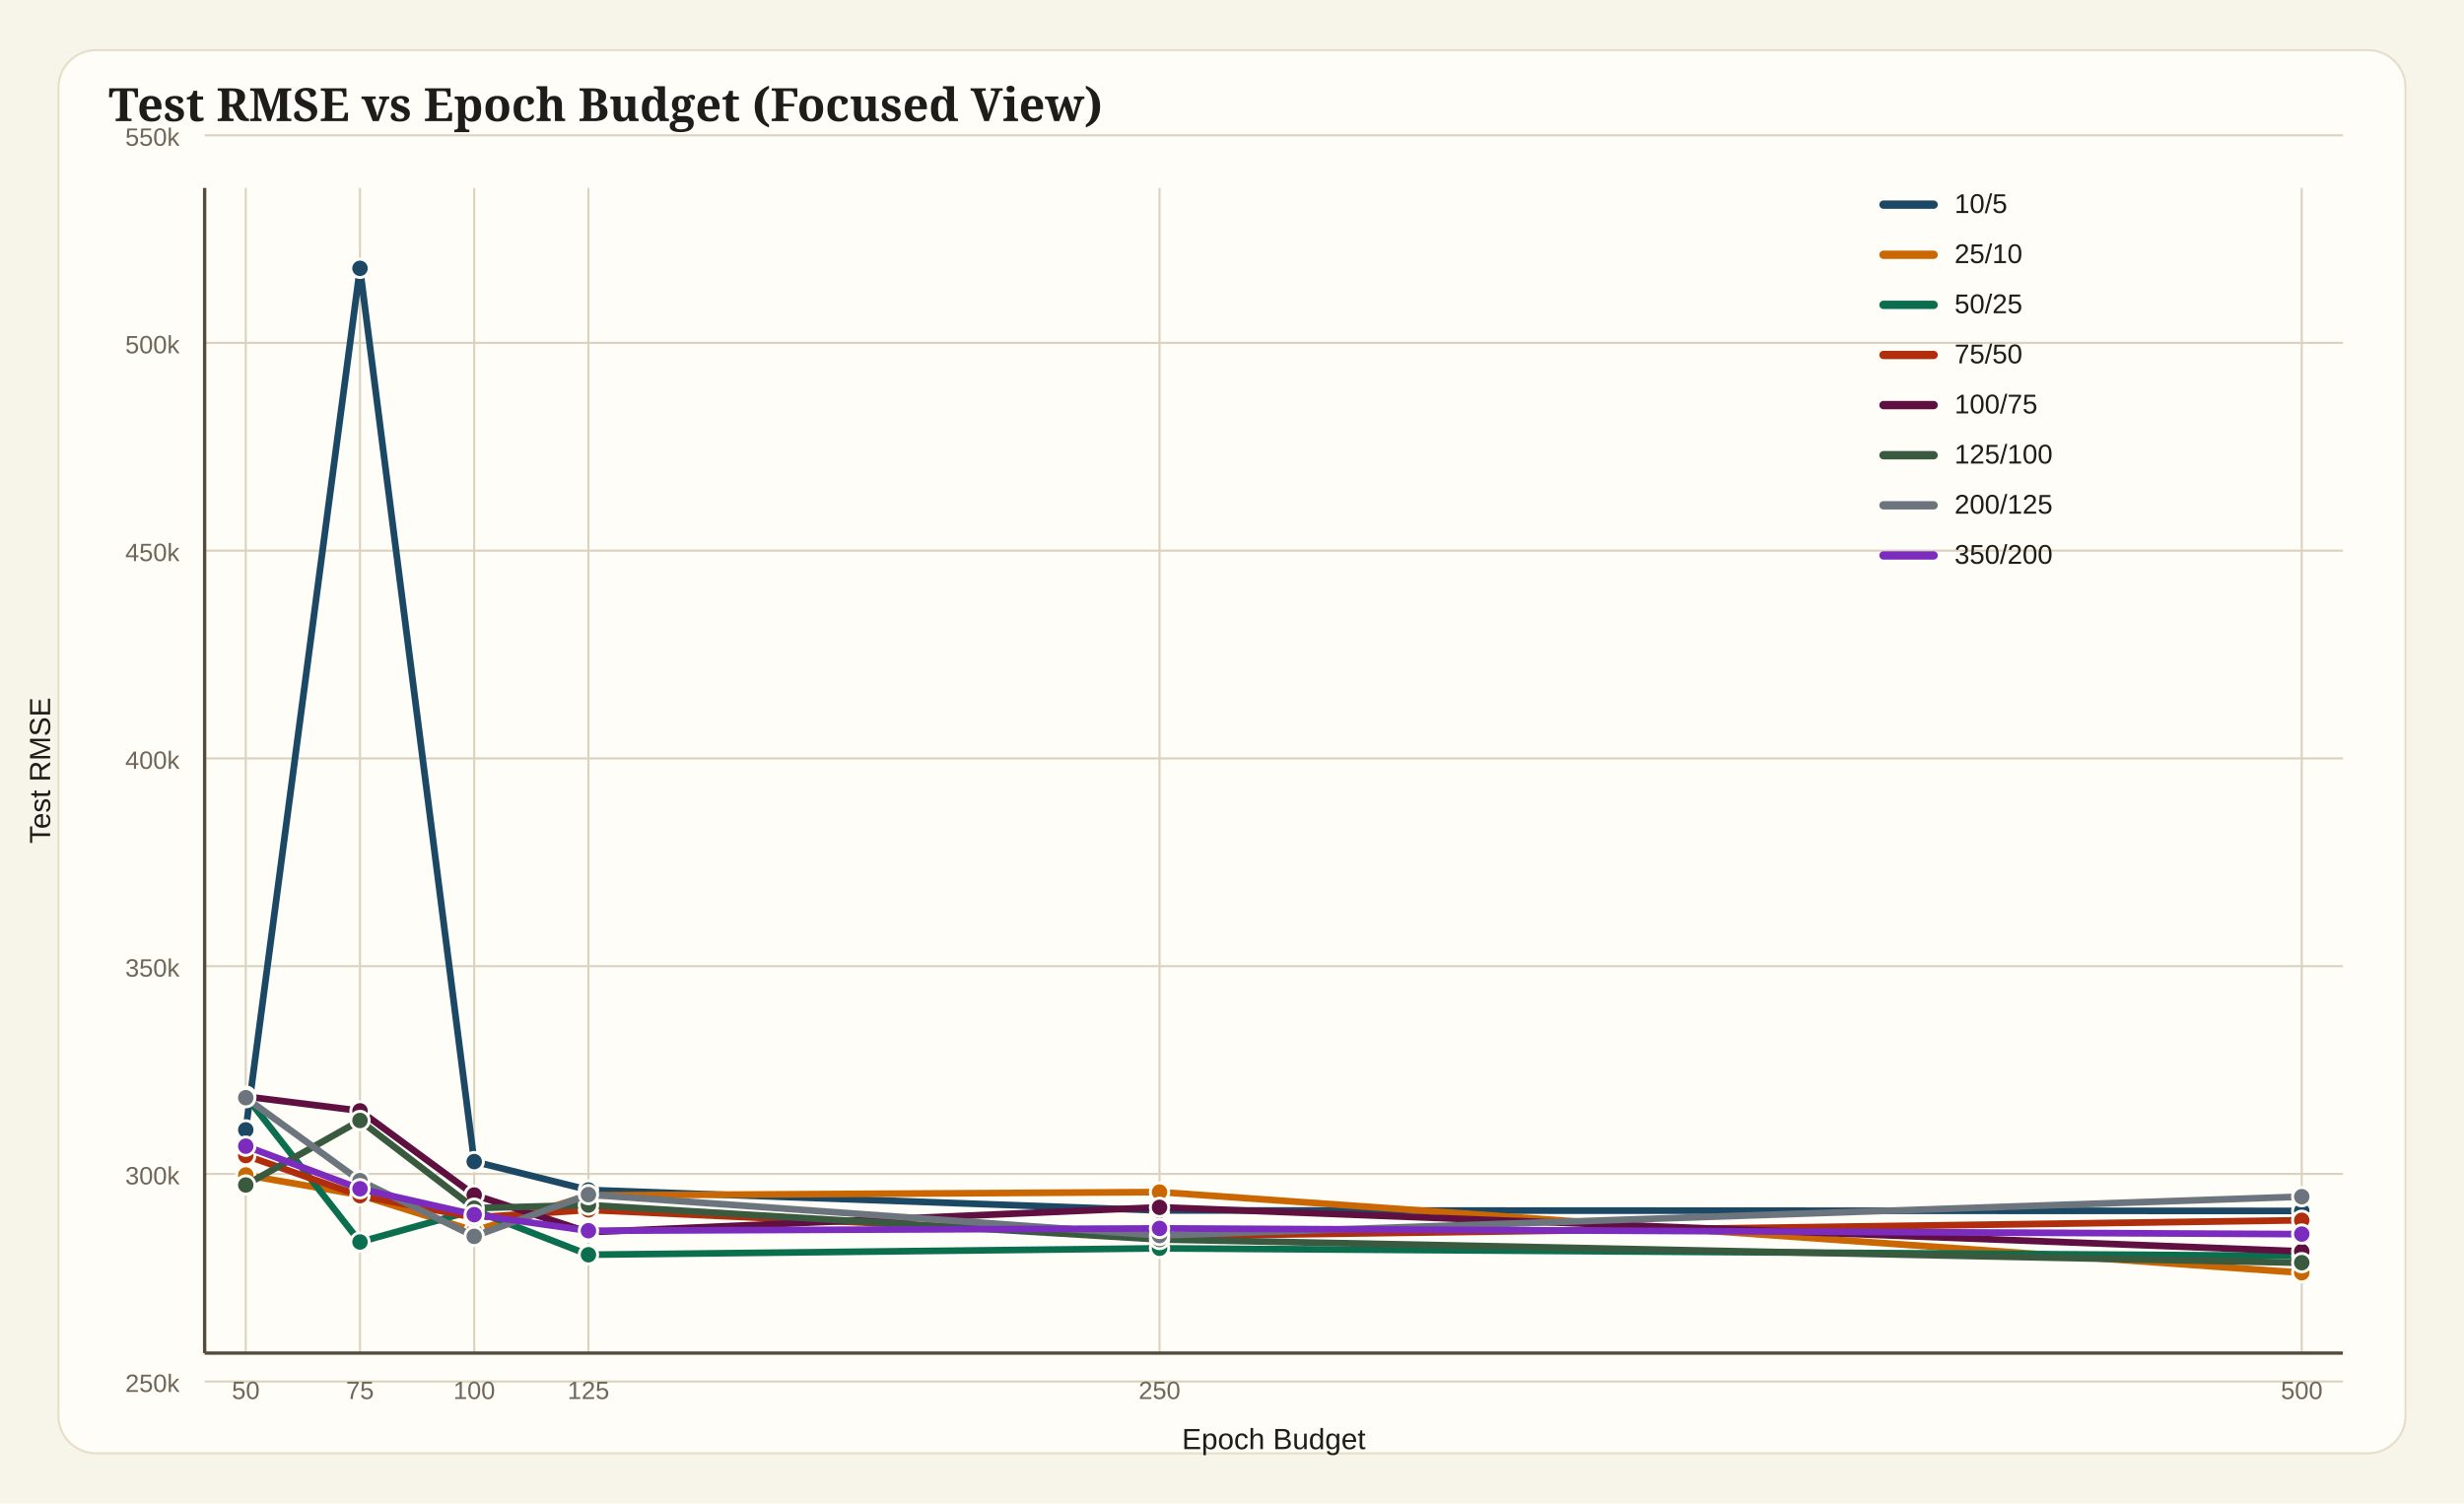
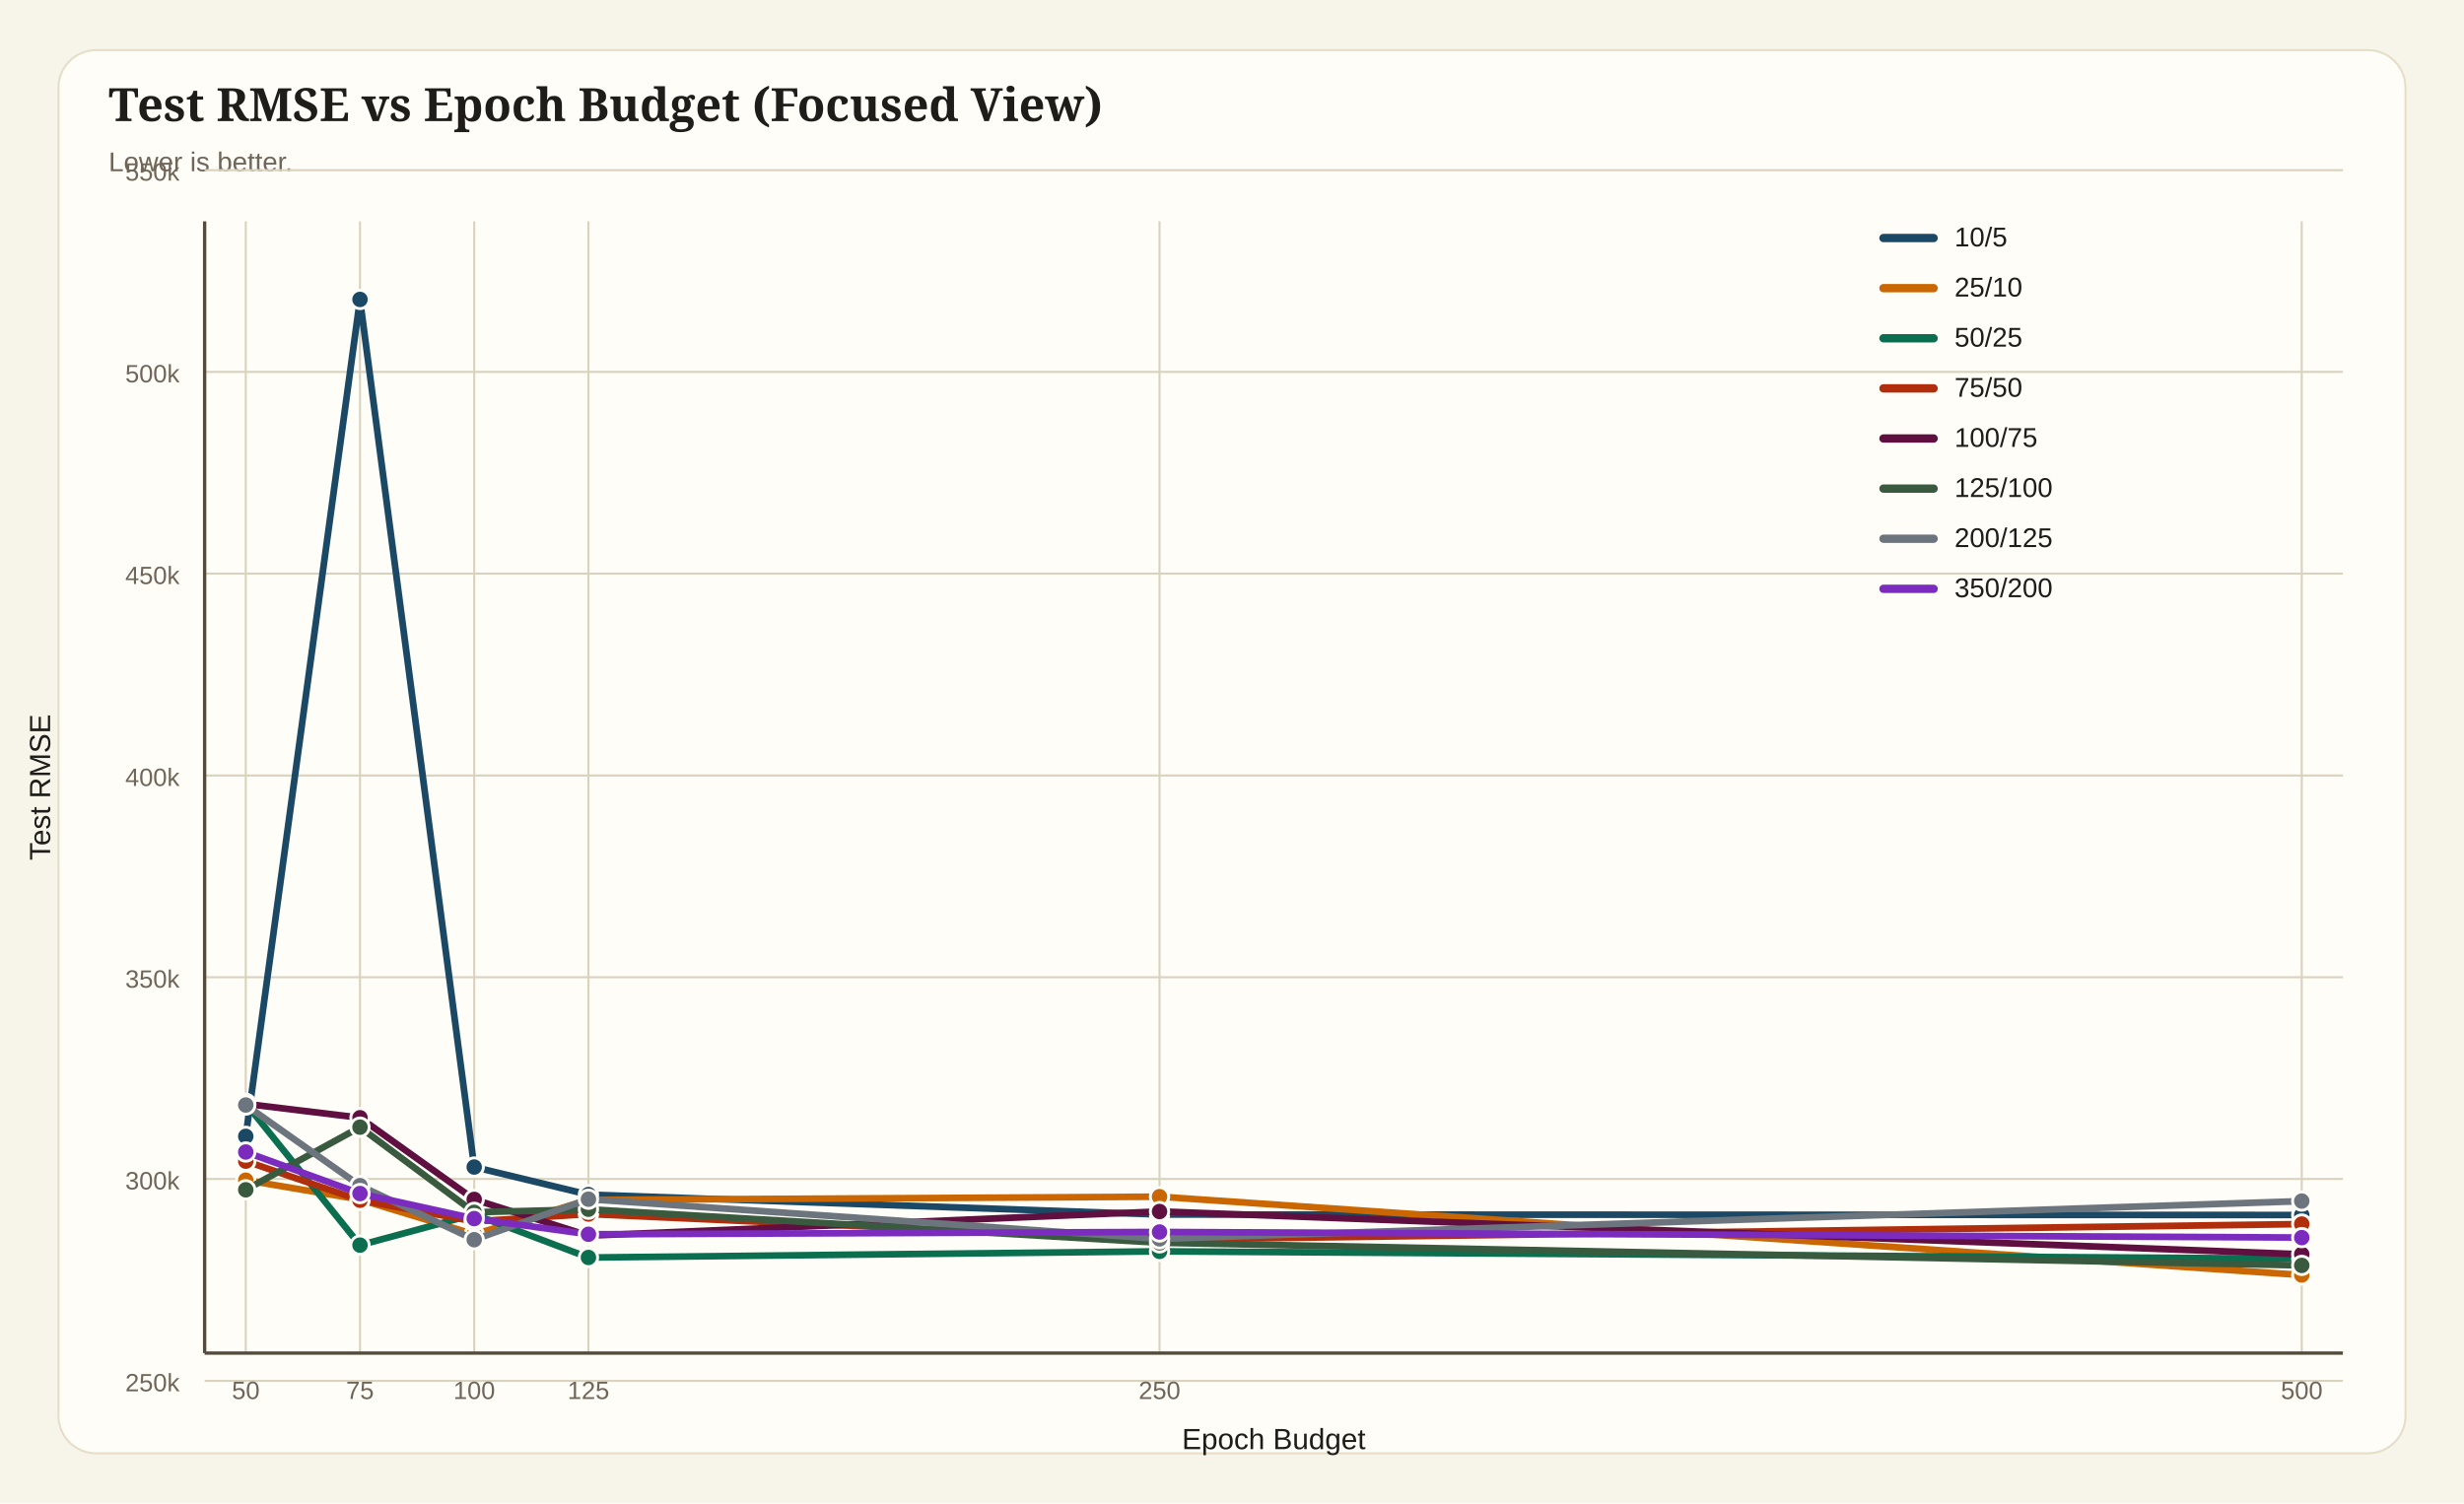
<svg xmlns="http://www.w3.org/2000/svg" width="1180" height="720" viewBox="0 0 1180 720" role="img" aria-label="Test RMSE vs Epoch Budget (Focused View)">
  <rect width="1180" height="720" fill="#f7f4ea" />
  <rect x="28.0" y="24.0" width="1124.0" height="672.0" rx="18" fill="#fffdf7" stroke="#e6dec9" />
  <text x="52.0" y="58.0" fill="#1f1d1a" font-size="22" font-weight="700" font-family="Georgia, serif">Test RMSE vs Epoch Budget (Focused View)</text>
-   <line x1="98.0" y1="661.6" x2="1122.0" y2="661.6" stroke="#d9d2bf" stroke-width="1" />
-   <text x="86.0" y="666.6" text-anchor="end" fill="#6f6659" font-size="12" font-family="Trebuchet MS, Arial, sans-serif">250k</text>
-   <line x1="98.0" y1="562.2" x2="1122.0" y2="562.2" stroke="#d9d2bf" stroke-width="1" />
-   <text x="86.0" y="567.2" text-anchor="end" fill="#6f6659" font-size="12" font-family="Trebuchet MS, Arial, sans-serif">300k</text>
-   <line x1="98.0" y1="462.7" x2="1122.0" y2="462.7" stroke="#d9d2bf" stroke-width="1" />
-   <text x="86.0" y="467.7" text-anchor="end" fill="#6f6659" font-size="12" font-family="Trebuchet MS, Arial, sans-serif">350k</text>
-   <line x1="98.0" y1="363.2" x2="1122.0" y2="363.2" stroke="#d9d2bf" stroke-width="1" />
-   <text x="86.0" y="368.2" text-anchor="end" fill="#6f6659" font-size="12" font-family="Trebuchet MS, Arial, sans-serif">400k</text>
-   <line x1="98.0" y1="263.7" x2="1122.0" y2="263.7" stroke="#d9d2bf" stroke-width="1" />
-   <text x="86.0" y="268.7" text-anchor="end" fill="#6f6659" font-size="12" font-family="Trebuchet MS, Arial, sans-serif">450k</text>
-   <line x1="98.0" y1="164.2" x2="1122.0" y2="164.2" stroke="#d9d2bf" stroke-width="1" />
-   <text x="86.0" y="169.2" text-anchor="end" fill="#6f6659" font-size="12" font-family="Trebuchet MS, Arial, sans-serif">500k</text>
-   <line x1="98.0" y1="64.8" x2="1122.0" y2="64.8" stroke="#d9d2bf" stroke-width="1" />
-   <text x="86.0" y="69.8" text-anchor="end" fill="#6f6659" font-size="12" font-family="Trebuchet MS, Arial, sans-serif">550k</text>
-   <line x1="117.7" y1="90.0" x2="117.7" y2="648.0" stroke="#d9d2bf" stroke-width="1" />
+   <text x="52.0" y="82.0" fill="#6f6659" font-size="13" font-family="Trebuchet MS, Arial, sans-serif">Lower is better.</text>
+   <line x1="98.0" y1="661.3" x2="1122.0" y2="661.3" stroke="#d9d2bf" stroke-width="1" />
+   <text x="86.0" y="666.3" text-anchor="end" fill="#6f6659" font-size="12" font-family="Trebuchet MS, Arial, sans-serif">250k</text>
+   <line x1="98.0" y1="564.6" x2="1122.0" y2="564.6" stroke="#d9d2bf" stroke-width="1" />
+   <text x="86.0" y="569.6" text-anchor="end" fill="#6f6659" font-size="12" font-family="Trebuchet MS, Arial, sans-serif">300k</text>
+   <line x1="98.0" y1="468.0" x2="1122.0" y2="468.0" stroke="#d9d2bf" stroke-width="1" />
+   <text x="86.0" y="473.0" text-anchor="end" fill="#6f6659" font-size="12" font-family="Trebuchet MS, Arial, sans-serif">350k</text>
+   <line x1="98.0" y1="371.4" x2="1122.0" y2="371.4" stroke="#d9d2bf" stroke-width="1" />
+   <text x="86.0" y="376.4" text-anchor="end" fill="#6f6659" font-size="12" font-family="Trebuchet MS, Arial, sans-serif">400k</text>
+   <line x1="98.0" y1="274.7" x2="1122.0" y2="274.7" stroke="#d9d2bf" stroke-width="1" />
+   <text x="86.0" y="279.7" text-anchor="end" fill="#6f6659" font-size="12" font-family="Trebuchet MS, Arial, sans-serif">450k</text>
+   <line x1="98.0" y1="178.1" x2="1122.0" y2="178.1" stroke="#d9d2bf" stroke-width="1" />
+   <text x="86.0" y="183.1" text-anchor="end" fill="#6f6659" font-size="12" font-family="Trebuchet MS, Arial, sans-serif">500k</text>
+   <line x1="98.0" y1="81.5" x2="1122.0" y2="81.5" stroke="#d9d2bf" stroke-width="1" />
+   <text x="86.0" y="86.5" text-anchor="end" fill="#6f6659" font-size="12" font-family="Trebuchet MS, Arial, sans-serif">550k</text>
+   <line x1="117.7" y1="106.0" x2="117.7" y2="648.0" stroke="#d9d2bf" stroke-width="1" />
  <text x="117.7" y="670.0" text-anchor="middle" fill="#6f6659" font-size="12" font-family="Trebuchet MS, Arial, sans-serif">50</text>
-   <line x1="172.4" y1="90.0" x2="172.4" y2="648.0" stroke="#d9d2bf" stroke-width="1" />
+   <line x1="172.4" y1="106.0" x2="172.4" y2="648.0" stroke="#d9d2bf" stroke-width="1" />
  <text x="172.4" y="670.0" text-anchor="middle" fill="#6f6659" font-size="12" font-family="Trebuchet MS, Arial, sans-serif">75</text>
-   <line x1="227.1" y1="90.0" x2="227.1" y2="648.0" stroke="#d9d2bf" stroke-width="1" />
+   <line x1="227.1" y1="106.0" x2="227.1" y2="648.0" stroke="#d9d2bf" stroke-width="1" />
  <text x="227.1" y="670.0" text-anchor="middle" fill="#6f6659" font-size="12" font-family="Trebuchet MS, Arial, sans-serif">100</text>
-   <line x1="281.8" y1="90.0" x2="281.8" y2="648.0" stroke="#d9d2bf" stroke-width="1" />
+   <line x1="281.8" y1="106.0" x2="281.8" y2="648.0" stroke="#d9d2bf" stroke-width="1" />
  <text x="281.8" y="670.0" text-anchor="middle" fill="#6f6659" font-size="12" font-family="Trebuchet MS, Arial, sans-serif">125</text>
-   <line x1="555.3" y1="90.0" x2="555.3" y2="648.0" stroke="#d9d2bf" stroke-width="1" />
+   <line x1="555.3" y1="106.0" x2="555.3" y2="648.0" stroke="#d9d2bf" stroke-width="1" />
  <text x="555.3" y="670.0" text-anchor="middle" fill="#6f6659" font-size="12" font-family="Trebuchet MS, Arial, sans-serif">250</text>
-   <line x1="1102.3" y1="90.0" x2="1102.3" y2="648.0" stroke="#d9d2bf" stroke-width="1" />
+   <line x1="1102.3" y1="106.0" x2="1102.3" y2="648.0" stroke="#d9d2bf" stroke-width="1" />
  <text x="1102.3" y="670.0" text-anchor="middle" fill="#6f6659" font-size="12" font-family="Trebuchet MS, Arial, sans-serif">500</text>
  <line x1="98.0" y1="648.0" x2="1122.0" y2="648.0" stroke="#544b3d" stroke-width="1.6" />
-   <line x1="98.0" y1="90.0" x2="98.0" y2="648.0" stroke="#544b3d" stroke-width="1.6" />
-   <path d="M 117.69 541.12 L 172.39 128.48 L 227.09 556.27 L 281.79 569.88 L 555.30 579.68 L 1102.31 579.92" fill="none" stroke="#1b4965" stroke-width="3.2" stroke-linecap="round" stroke-linejoin="round" />
-   <circle cx="117.7" cy="541.1" r="4.4" fill="#1b4965" stroke="#fffdf7" stroke-width="1.4" />
-   <circle cx="172.4" cy="128.5" r="4.4" fill="#1b4965" stroke="#fffdf7" stroke-width="1.4" />
-   <circle cx="227.1" cy="556.3" r="4.4" fill="#1b4965" stroke="#fffdf7" stroke-width="1.4" />
-   <circle cx="281.8" cy="569.9" r="4.4" fill="#1b4965" stroke="#fffdf7" stroke-width="1.4" />
-   <circle cx="555.3" cy="579.7" r="4.4" fill="#1b4965" stroke="#fffdf7" stroke-width="1.4" />
-   <circle cx="1102.3" cy="579.9" r="4.4" fill="#1b4965" stroke="#fffdf7" stroke-width="1.4" />
-   <path d="M 117.69 562.74 L 172.39 572.30 L 227.09 589.45 L 281.79 572.49 L 555.30 570.89 L 1102.31 609.52" fill="none" stroke="#ca6702" stroke-width="3.2" stroke-linecap="round" stroke-linejoin="round" />
-   <circle cx="117.7" cy="562.7" r="4.4" fill="#ca6702" stroke="#fffdf7" stroke-width="1.4" />
-   <circle cx="172.4" cy="572.3" r="4.4" fill="#ca6702" stroke="#fffdf7" stroke-width="1.4" />
-   <circle cx="227.1" cy="589.4" r="4.4" fill="#ca6702" stroke="#fffdf7" stroke-width="1.4" />
-   <circle cx="281.8" cy="572.5" r="4.4" fill="#ca6702" stroke="#fffdf7" stroke-width="1.4" />
-   <circle cx="555.3" cy="570.9" r="4.4" fill="#ca6702" stroke="#fffdf7" stroke-width="1.4" />
-   <circle cx="1102.3" cy="609.5" r="4.4" fill="#ca6702" stroke="#fffdf7" stroke-width="1.4" />
-   <path d="M 117.69 524.88 L 172.39 594.78 L 227.09 579.59 L 281.79 600.89 L 555.30 597.84 L 1102.31 601.45" fill="none" stroke="#0b6e4f" stroke-width="3.2" stroke-linecap="round" stroke-linejoin="round" />
-   <circle cx="117.7" cy="524.9" r="4.4" fill="#0b6e4f" stroke="#fffdf7" stroke-width="1.4" />
-   <circle cx="172.4" cy="594.8" r="4.4" fill="#0b6e4f" stroke="#fffdf7" stroke-width="1.4" />
-   <circle cx="227.1" cy="579.6" r="4.4" fill="#0b6e4f" stroke="#fffdf7" stroke-width="1.4" />
-   <circle cx="281.8" cy="600.9" r="4.4" fill="#0b6e4f" stroke="#fffdf7" stroke-width="1.4" />
-   <circle cx="555.3" cy="597.8" r="4.4" fill="#0b6e4f" stroke="#fffdf7" stroke-width="1.4" />
-   <circle cx="1102.3" cy="601.4" r="4.4" fill="#0b6e4f" stroke="#fffdf7" stroke-width="1.4" />
-   <path d="M 117.69 553.36 L 172.39 572.62 L 227.09 583.06 L 281.79 579.44 L 555.30 592.02 L 1102.31 584.39" fill="none" stroke="#b02e0c" stroke-width="3.2" stroke-linecap="round" stroke-linejoin="round" />
-   <circle cx="117.7" cy="553.4" r="4.4" fill="#b02e0c" stroke="#fffdf7" stroke-width="1.4" />
-   <circle cx="172.4" cy="572.6" r="4.4" fill="#b02e0c" stroke="#fffdf7" stroke-width="1.4" />
-   <circle cx="227.1" cy="583.1" r="4.4" fill="#b02e0c" stroke="#fffdf7" stroke-width="1.4" />
-   <circle cx="281.8" cy="579.4" r="4.4" fill="#b02e0c" stroke="#fffdf7" stroke-width="1.4" />
-   <circle cx="555.3" cy="592.0" r="4.4" fill="#b02e0c" stroke="#fffdf7" stroke-width="1.4" />
-   <circle cx="1102.3" cy="584.4" r="4.4" fill="#b02e0c" stroke="#fffdf7" stroke-width="1.4" />
-   <path d="M 117.69 525.12 L 172.39 531.96 L 227.09 572.25 L 281.79 590.10 L 555.30 578.17 L 1102.31 599.28" fill="none" stroke="#5f0f40" stroke-width="3.2" stroke-linecap="round" stroke-linejoin="round" />
-   <circle cx="117.7" cy="525.1" r="4.4" fill="#5f0f40" stroke="#fffdf7" stroke-width="1.4" />
-   <circle cx="172.4" cy="532.0" r="4.4" fill="#5f0f40" stroke="#fffdf7" stroke-width="1.4" />
-   <circle cx="227.1" cy="572.3" r="4.4" fill="#5f0f40" stroke="#fffdf7" stroke-width="1.4" />
-   <circle cx="281.8" cy="590.1" r="4.4" fill="#5f0f40" stroke="#fffdf7" stroke-width="1.4" />
-   <circle cx="555.3" cy="578.2" r="4.4" fill="#5f0f40" stroke="#fffdf7" stroke-width="1.4" />
-   <circle cx="1102.3" cy="599.3" r="4.4" fill="#5f0f40" stroke="#fffdf7" stroke-width="1.4" />
-   <path d="M 117.69 567.46 L 172.39 536.62 L 227.09 578.57 L 281.79 577.12 L 555.30 593.59 L 1102.31 604.75" fill="none" stroke="#3a5a40" stroke-width="3.2" stroke-linecap="round" stroke-linejoin="round" />
-   <circle cx="117.7" cy="567.5" r="4.4" fill="#3a5a40" stroke="#fffdf7" stroke-width="1.4" />
-   <circle cx="172.4" cy="536.6" r="4.4" fill="#3a5a40" stroke="#fffdf7" stroke-width="1.4" />
-   <circle cx="227.1" cy="578.6" r="4.4" fill="#3a5a40" stroke="#fffdf7" stroke-width="1.4" />
-   <circle cx="281.8" cy="577.1" r="4.4" fill="#3a5a40" stroke="#fffdf7" stroke-width="1.4" />
-   <circle cx="555.3" cy="593.6" r="4.4" fill="#3a5a40" stroke="#fffdf7" stroke-width="1.4" />
-   <circle cx="1102.3" cy="604.7" r="4.4" fill="#3a5a40" stroke="#fffdf7" stroke-width="1.4" />
-   <path d="M 117.69 525.72 L 172.39 565.44 L 227.09 592.08 L 281.79 572.11 L 555.30 591.67 L 1102.31 573.09" fill="none" stroke="#6c757d" stroke-width="3.2" stroke-linecap="round" stroke-linejoin="round" />
-   <circle cx="117.7" cy="525.7" r="4.4" fill="#6c757d" stroke="#fffdf7" stroke-width="1.4" />
-   <circle cx="172.4" cy="565.4" r="4.4" fill="#6c757d" stroke="#fffdf7" stroke-width="1.4" />
-   <circle cx="227.1" cy="592.1" r="4.4" fill="#6c757d" stroke="#fffdf7" stroke-width="1.4" />
-   <circle cx="281.8" cy="572.1" r="4.4" fill="#6c757d" stroke="#fffdf7" stroke-width="1.4" />
-   <circle cx="555.3" cy="591.7" r="4.4" fill="#6c757d" stroke="#fffdf7" stroke-width="1.4" />
-   <circle cx="1102.3" cy="573.1" r="4.4" fill="#6c757d" stroke="#fffdf7" stroke-width="1.4" />
-   <path d="M 117.69 548.88 L 172.39 569.33 L 227.09 581.69 L 281.79 589.42 L 555.30 588.29 L 1102.31 591.03" fill="none" stroke="#7b2cbf" stroke-width="3.2" stroke-linecap="round" stroke-linejoin="round" />
-   <circle cx="117.7" cy="548.9" r="4.4" fill="#7b2cbf" stroke="#fffdf7" stroke-width="1.4" />
-   <circle cx="172.4" cy="569.3" r="4.4" fill="#7b2cbf" stroke="#fffdf7" stroke-width="1.4" />
-   <circle cx="227.1" cy="581.7" r="4.4" fill="#7b2cbf" stroke="#fffdf7" stroke-width="1.4" />
-   <circle cx="281.8" cy="589.4" r="4.4" fill="#7b2cbf" stroke="#fffdf7" stroke-width="1.4" />
-   <circle cx="555.3" cy="588.3" r="4.4" fill="#7b2cbf" stroke="#fffdf7" stroke-width="1.4" />
-   <circle cx="1102.3" cy="591.0" r="4.4" fill="#7b2cbf" stroke="#fffdf7" stroke-width="1.4" />
-   <line x1="902.0" y1="98.0" x2="926.0" y2="98.0" stroke="#1b4965" stroke-width="4" stroke-linecap="round" />
-   <text x="936.0" y="102.0" fill="#1f1d1a" font-size="13" font-family="Trebuchet MS, Arial, sans-serif">10/5</text>
-   <line x1="902.0" y1="122.0" x2="926.0" y2="122.0" stroke="#ca6702" stroke-width="4" stroke-linecap="round" />
-   <text x="936.0" y="126.0" fill="#1f1d1a" font-size="13" font-family="Trebuchet MS, Arial, sans-serif">25/10</text>
-   <line x1="902.0" y1="146.0" x2="926.0" y2="146.0" stroke="#0b6e4f" stroke-width="4" stroke-linecap="round" />
-   <text x="936.0" y="150.0" fill="#1f1d1a" font-size="13" font-family="Trebuchet MS, Arial, sans-serif">50/25</text>
-   <line x1="902.0" y1="170.0" x2="926.0" y2="170.0" stroke="#b02e0c" stroke-width="4" stroke-linecap="round" />
-   <text x="936.0" y="174.0" fill="#1f1d1a" font-size="13" font-family="Trebuchet MS, Arial, sans-serif">75/50</text>
-   <line x1="902.0" y1="194.0" x2="926.0" y2="194.0" stroke="#5f0f40" stroke-width="4" stroke-linecap="round" />
-   <text x="936.0" y="198.0" fill="#1f1d1a" font-size="13" font-family="Trebuchet MS, Arial, sans-serif">100/75</text>
-   <line x1="902.0" y1="218.0" x2="926.0" y2="218.0" stroke="#3a5a40" stroke-width="4" stroke-linecap="round" />
-   <text x="936.0" y="222.0" fill="#1f1d1a" font-size="13" font-family="Trebuchet MS, Arial, sans-serif">125/100</text>
-   <line x1="902.0" y1="242.0" x2="926.0" y2="242.0" stroke="#6c757d" stroke-width="4" stroke-linecap="round" />
-   <text x="936.0" y="246.0" fill="#1f1d1a" font-size="13" font-family="Trebuchet MS, Arial, sans-serif">200/125</text>
-   <line x1="902.0" y1="266.0" x2="926.0" y2="266.0" stroke="#7b2cbf" stroke-width="4" stroke-linecap="round" />
-   <text x="936.0" y="270.0" fill="#1f1d1a" font-size="13" font-family="Trebuchet MS, Arial, sans-serif">350/200</text>
+   <line x1="98.0" y1="106.0" x2="98.0" y2="648.0" stroke="#544b3d" stroke-width="1.6" />
+   <path d="M 117.69 544.19 L 172.39 143.38 L 227.09 558.90 L 281.79 572.12 L 555.30 581.64 L 1102.31 581.87" fill="none" stroke="#1b4965" stroke-width="3.2" stroke-linecap="round" stroke-linejoin="round" />
+   <circle cx="117.7" cy="544.2" r="4.4" fill="#1b4965" stroke="#fffdf7" stroke-width="1.4" />
+   <circle cx="172.4" cy="143.4" r="4.4" fill="#1b4965" stroke="#fffdf7" stroke-width="1.4" />
+   <circle cx="227.1" cy="558.9" r="4.4" fill="#1b4965" stroke="#fffdf7" stroke-width="1.4" />
+   <circle cx="281.8" cy="572.1" r="4.4" fill="#1b4965" stroke="#fffdf7" stroke-width="1.4" />
+   <circle cx="555.3" cy="581.6" r="4.4" fill="#1b4965" stroke="#fffdf7" stroke-width="1.4" />
+   <circle cx="1102.3" cy="581.9" r="4.4" fill="#1b4965" stroke="#fffdf7" stroke-width="1.4" />
+   <path d="M 117.69 565.18 L 172.39 574.47 L 227.09 591.13 L 281.79 574.65 L 555.30 573.10 L 1102.31 610.62" fill="none" stroke="#ca6702" stroke-width="3.2" stroke-linecap="round" stroke-linejoin="round" />
+   <circle cx="117.7" cy="565.2" r="4.4" fill="#ca6702" stroke="#fffdf7" stroke-width="1.4" />
+   <circle cx="172.4" cy="574.5" r="4.4" fill="#ca6702" stroke="#fffdf7" stroke-width="1.4" />
+   <circle cx="227.1" cy="591.1" r="4.4" fill="#ca6702" stroke="#fffdf7" stroke-width="1.4" />
+   <circle cx="281.8" cy="574.7" r="4.4" fill="#ca6702" stroke="#fffdf7" stroke-width="1.4" />
+   <circle cx="555.3" cy="573.1" r="4.4" fill="#ca6702" stroke="#fffdf7" stroke-width="1.4" />
+   <circle cx="1102.3" cy="610.6" r="4.4" fill="#ca6702" stroke="#fffdf7" stroke-width="1.4" />
+   <path d="M 117.69 528.41 L 172.39 596.31 L 227.09 581.55 L 281.79 602.24 L 555.30 599.28 L 1102.31 602.78" fill="none" stroke="#0b6e4f" stroke-width="3.2" stroke-linecap="round" stroke-linejoin="round" />
+   <circle cx="117.7" cy="528.4" r="4.4" fill="#0b6e4f" stroke="#fffdf7" stroke-width="1.4" />
+   <circle cx="172.4" cy="596.3" r="4.4" fill="#0b6e4f" stroke="#fffdf7" stroke-width="1.4" />
+   <circle cx="227.1" cy="581.5" r="4.4" fill="#0b6e4f" stroke="#fffdf7" stroke-width="1.4" />
+   <circle cx="281.8" cy="602.2" r="4.4" fill="#0b6e4f" stroke="#fffdf7" stroke-width="1.4" />
+   <circle cx="555.3" cy="599.3" r="4.4" fill="#0b6e4f" stroke="#fffdf7" stroke-width="1.4" />
+   <circle cx="1102.3" cy="602.8" r="4.4" fill="#0b6e4f" stroke="#fffdf7" stroke-width="1.4" />
+   <path d="M 117.69 556.07 L 172.39 574.78 L 227.09 584.93 L 281.79 581.41 L 555.30 593.63 L 1102.31 586.22" fill="none" stroke="#b02e0c" stroke-width="3.2" stroke-linecap="round" stroke-linejoin="round" />
+   <circle cx="117.7" cy="556.1" r="4.4" fill="#b02e0c" stroke="#fffdf7" stroke-width="1.4" />
+   <circle cx="172.4" cy="574.8" r="4.4" fill="#b02e0c" stroke="#fffdf7" stroke-width="1.4" />
+   <circle cx="227.1" cy="584.9" r="4.4" fill="#b02e0c" stroke="#fffdf7" stroke-width="1.4" />
+   <circle cx="281.8" cy="581.4" r="4.4" fill="#b02e0c" stroke="#fffdf7" stroke-width="1.4" />
+   <circle cx="555.3" cy="593.6" r="4.4" fill="#b02e0c" stroke="#fffdf7" stroke-width="1.4" />
+   <circle cx="1102.3" cy="586.2" r="4.4" fill="#b02e0c" stroke="#fffdf7" stroke-width="1.4" />
+   <path d="M 117.69 528.64 L 172.39 535.29 L 227.09 574.42 L 281.79 591.76 L 555.30 580.17 L 1102.31 600.68" fill="none" stroke="#5f0f40" stroke-width="3.2" stroke-linecap="round" stroke-linejoin="round" />
+   <circle cx="117.7" cy="528.6" r="4.4" fill="#5f0f40" stroke="#fffdf7" stroke-width="1.4" />
+   <circle cx="172.4" cy="535.3" r="4.4" fill="#5f0f40" stroke="#fffdf7" stroke-width="1.4" />
+   <circle cx="227.1" cy="574.4" r="4.4" fill="#5f0f40" stroke="#fffdf7" stroke-width="1.4" />
+   <circle cx="281.8" cy="591.8" r="4.4" fill="#5f0f40" stroke="#fffdf7" stroke-width="1.4" />
+   <circle cx="555.3" cy="580.2" r="4.4" fill="#5f0f40" stroke="#fffdf7" stroke-width="1.4" />
+   <circle cx="1102.3" cy="600.7" r="4.4" fill="#5f0f40" stroke="#fffdf7" stroke-width="1.4" />
+   <path d="M 117.69 569.77 L 172.39 539.81 L 227.09 580.56 L 281.79 579.15 L 555.30 595.15 L 1102.31 605.99" fill="none" stroke="#3a5a40" stroke-width="3.2" stroke-linecap="round" stroke-linejoin="round" />
+   <circle cx="117.7" cy="569.8" r="4.4" fill="#3a5a40" stroke="#fffdf7" stroke-width="1.4" />
+   <circle cx="172.4" cy="539.8" r="4.4" fill="#3a5a40" stroke="#fffdf7" stroke-width="1.4" />
+   <circle cx="227.1" cy="580.6" r="4.4" fill="#3a5a40" stroke="#fffdf7" stroke-width="1.4" />
+   <circle cx="281.8" cy="579.1" r="4.4" fill="#3a5a40" stroke="#fffdf7" stroke-width="1.4" />
+   <circle cx="555.3" cy="595.2" r="4.4" fill="#3a5a40" stroke="#fffdf7" stroke-width="1.4" />
+   <circle cx="1102.3" cy="606.0" r="4.4" fill="#3a5a40" stroke="#fffdf7" stroke-width="1.4" />
+   <path d="M 117.69 529.22 L 172.39 567.81 L 227.09 593.68 L 281.79 574.28 L 555.30 593.29 L 1102.31 575.23" fill="none" stroke="#6c757d" stroke-width="3.2" stroke-linecap="round" stroke-linejoin="round" />
+   <circle cx="117.7" cy="529.2" r="4.4" fill="#6c757d" stroke="#fffdf7" stroke-width="1.4" />
+   <circle cx="172.4" cy="567.8" r="4.4" fill="#6c757d" stroke="#fffdf7" stroke-width="1.4" />
+   <circle cx="227.1" cy="593.7" r="4.4" fill="#6c757d" stroke="#fffdf7" stroke-width="1.4" />
+   <circle cx="281.8" cy="574.3" r="4.4" fill="#6c757d" stroke="#fffdf7" stroke-width="1.4" />
+   <circle cx="555.3" cy="593.3" r="4.4" fill="#6c757d" stroke="#fffdf7" stroke-width="1.4" />
+   <circle cx="1102.3" cy="575.2" r="4.4" fill="#6c757d" stroke="#fffdf7" stroke-width="1.4" />
+   <path d="M 117.69 551.72 L 172.39 571.58 L 227.09 583.59 L 281.79 591.10 L 555.30 590.00 L 1102.31 592.66" fill="none" stroke="#7b2cbf" stroke-width="3.2" stroke-linecap="round" stroke-linejoin="round" />
+   <circle cx="117.7" cy="551.7" r="4.4" fill="#7b2cbf" stroke="#fffdf7" stroke-width="1.4" />
+   <circle cx="172.4" cy="571.6" r="4.4" fill="#7b2cbf" stroke="#fffdf7" stroke-width="1.4" />
+   <circle cx="227.1" cy="583.6" r="4.4" fill="#7b2cbf" stroke="#fffdf7" stroke-width="1.4" />
+   <circle cx="281.8" cy="591.1" r="4.4" fill="#7b2cbf" stroke="#fffdf7" stroke-width="1.4" />
+   <circle cx="555.3" cy="590.0" r="4.4" fill="#7b2cbf" stroke="#fffdf7" stroke-width="1.4" />
+   <circle cx="1102.3" cy="592.7" r="4.4" fill="#7b2cbf" stroke="#fffdf7" stroke-width="1.4" />
+   <line x1="902.0" y1="114.0" x2="926.0" y2="114.0" stroke="#1b4965" stroke-width="4" stroke-linecap="round" />
+   <text x="936.0" y="118.0" fill="#1f1d1a" font-size="13" font-family="Trebuchet MS, Arial, sans-serif">10/5</text>
+   <line x1="902.0" y1="138.0" x2="926.0" y2="138.0" stroke="#ca6702" stroke-width="4" stroke-linecap="round" />
+   <text x="936.0" y="142.0" fill="#1f1d1a" font-size="13" font-family="Trebuchet MS, Arial, sans-serif">25/10</text>
+   <line x1="902.0" y1="162.0" x2="926.0" y2="162.0" stroke="#0b6e4f" stroke-width="4" stroke-linecap="round" />
+   <text x="936.0" y="166.0" fill="#1f1d1a" font-size="13" font-family="Trebuchet MS, Arial, sans-serif">50/25</text>
+   <line x1="902.0" y1="186.0" x2="926.0" y2="186.0" stroke="#b02e0c" stroke-width="4" stroke-linecap="round" />
+   <text x="936.0" y="190.0" fill="#1f1d1a" font-size="13" font-family="Trebuchet MS, Arial, sans-serif">75/50</text>
+   <line x1="902.0" y1="210.0" x2="926.0" y2="210.0" stroke="#5f0f40" stroke-width="4" stroke-linecap="round" />
+   <text x="936.0" y="214.0" fill="#1f1d1a" font-size="13" font-family="Trebuchet MS, Arial, sans-serif">100/75</text>
+   <line x1="902.0" y1="234.0" x2="926.0" y2="234.0" stroke="#3a5a40" stroke-width="4" stroke-linecap="round" />
+   <text x="936.0" y="238.0" fill="#1f1d1a" font-size="13" font-family="Trebuchet MS, Arial, sans-serif">125/100</text>
+   <line x1="902.0" y1="258.0" x2="926.0" y2="258.0" stroke="#6c757d" stroke-width="4" stroke-linecap="round" />
+   <text x="936.0" y="262.0" fill="#1f1d1a" font-size="13" font-family="Trebuchet MS, Arial, sans-serif">200/125</text>
+   <line x1="902.0" y1="282.0" x2="926.0" y2="282.0" stroke="#7b2cbf" stroke-width="4" stroke-linecap="round" />
+   <text x="936.0" y="286.0" fill="#1f1d1a" font-size="13" font-family="Trebuchet MS, Arial, sans-serif">350/200</text>
  <text x="610.0" y="694.0" text-anchor="middle" fill="#1f1d1a" font-size="14" font-family="Trebuchet MS, Arial, sans-serif">Epoch Budget</text>
-   <text x="24" y="369.0" transform="rotate(-90 24 369.0)" text-anchor="middle" fill="#1f1d1a" font-size="14" font-family="Trebuchet MS, Arial, sans-serif">Test RMSE</text>
+   <text x="24" y="377.0" transform="rotate(-90 24 377.0)" text-anchor="middle" fill="#1f1d1a" font-size="14" font-family="Trebuchet MS, Arial, sans-serif">Test RMSE</text>
</svg>
